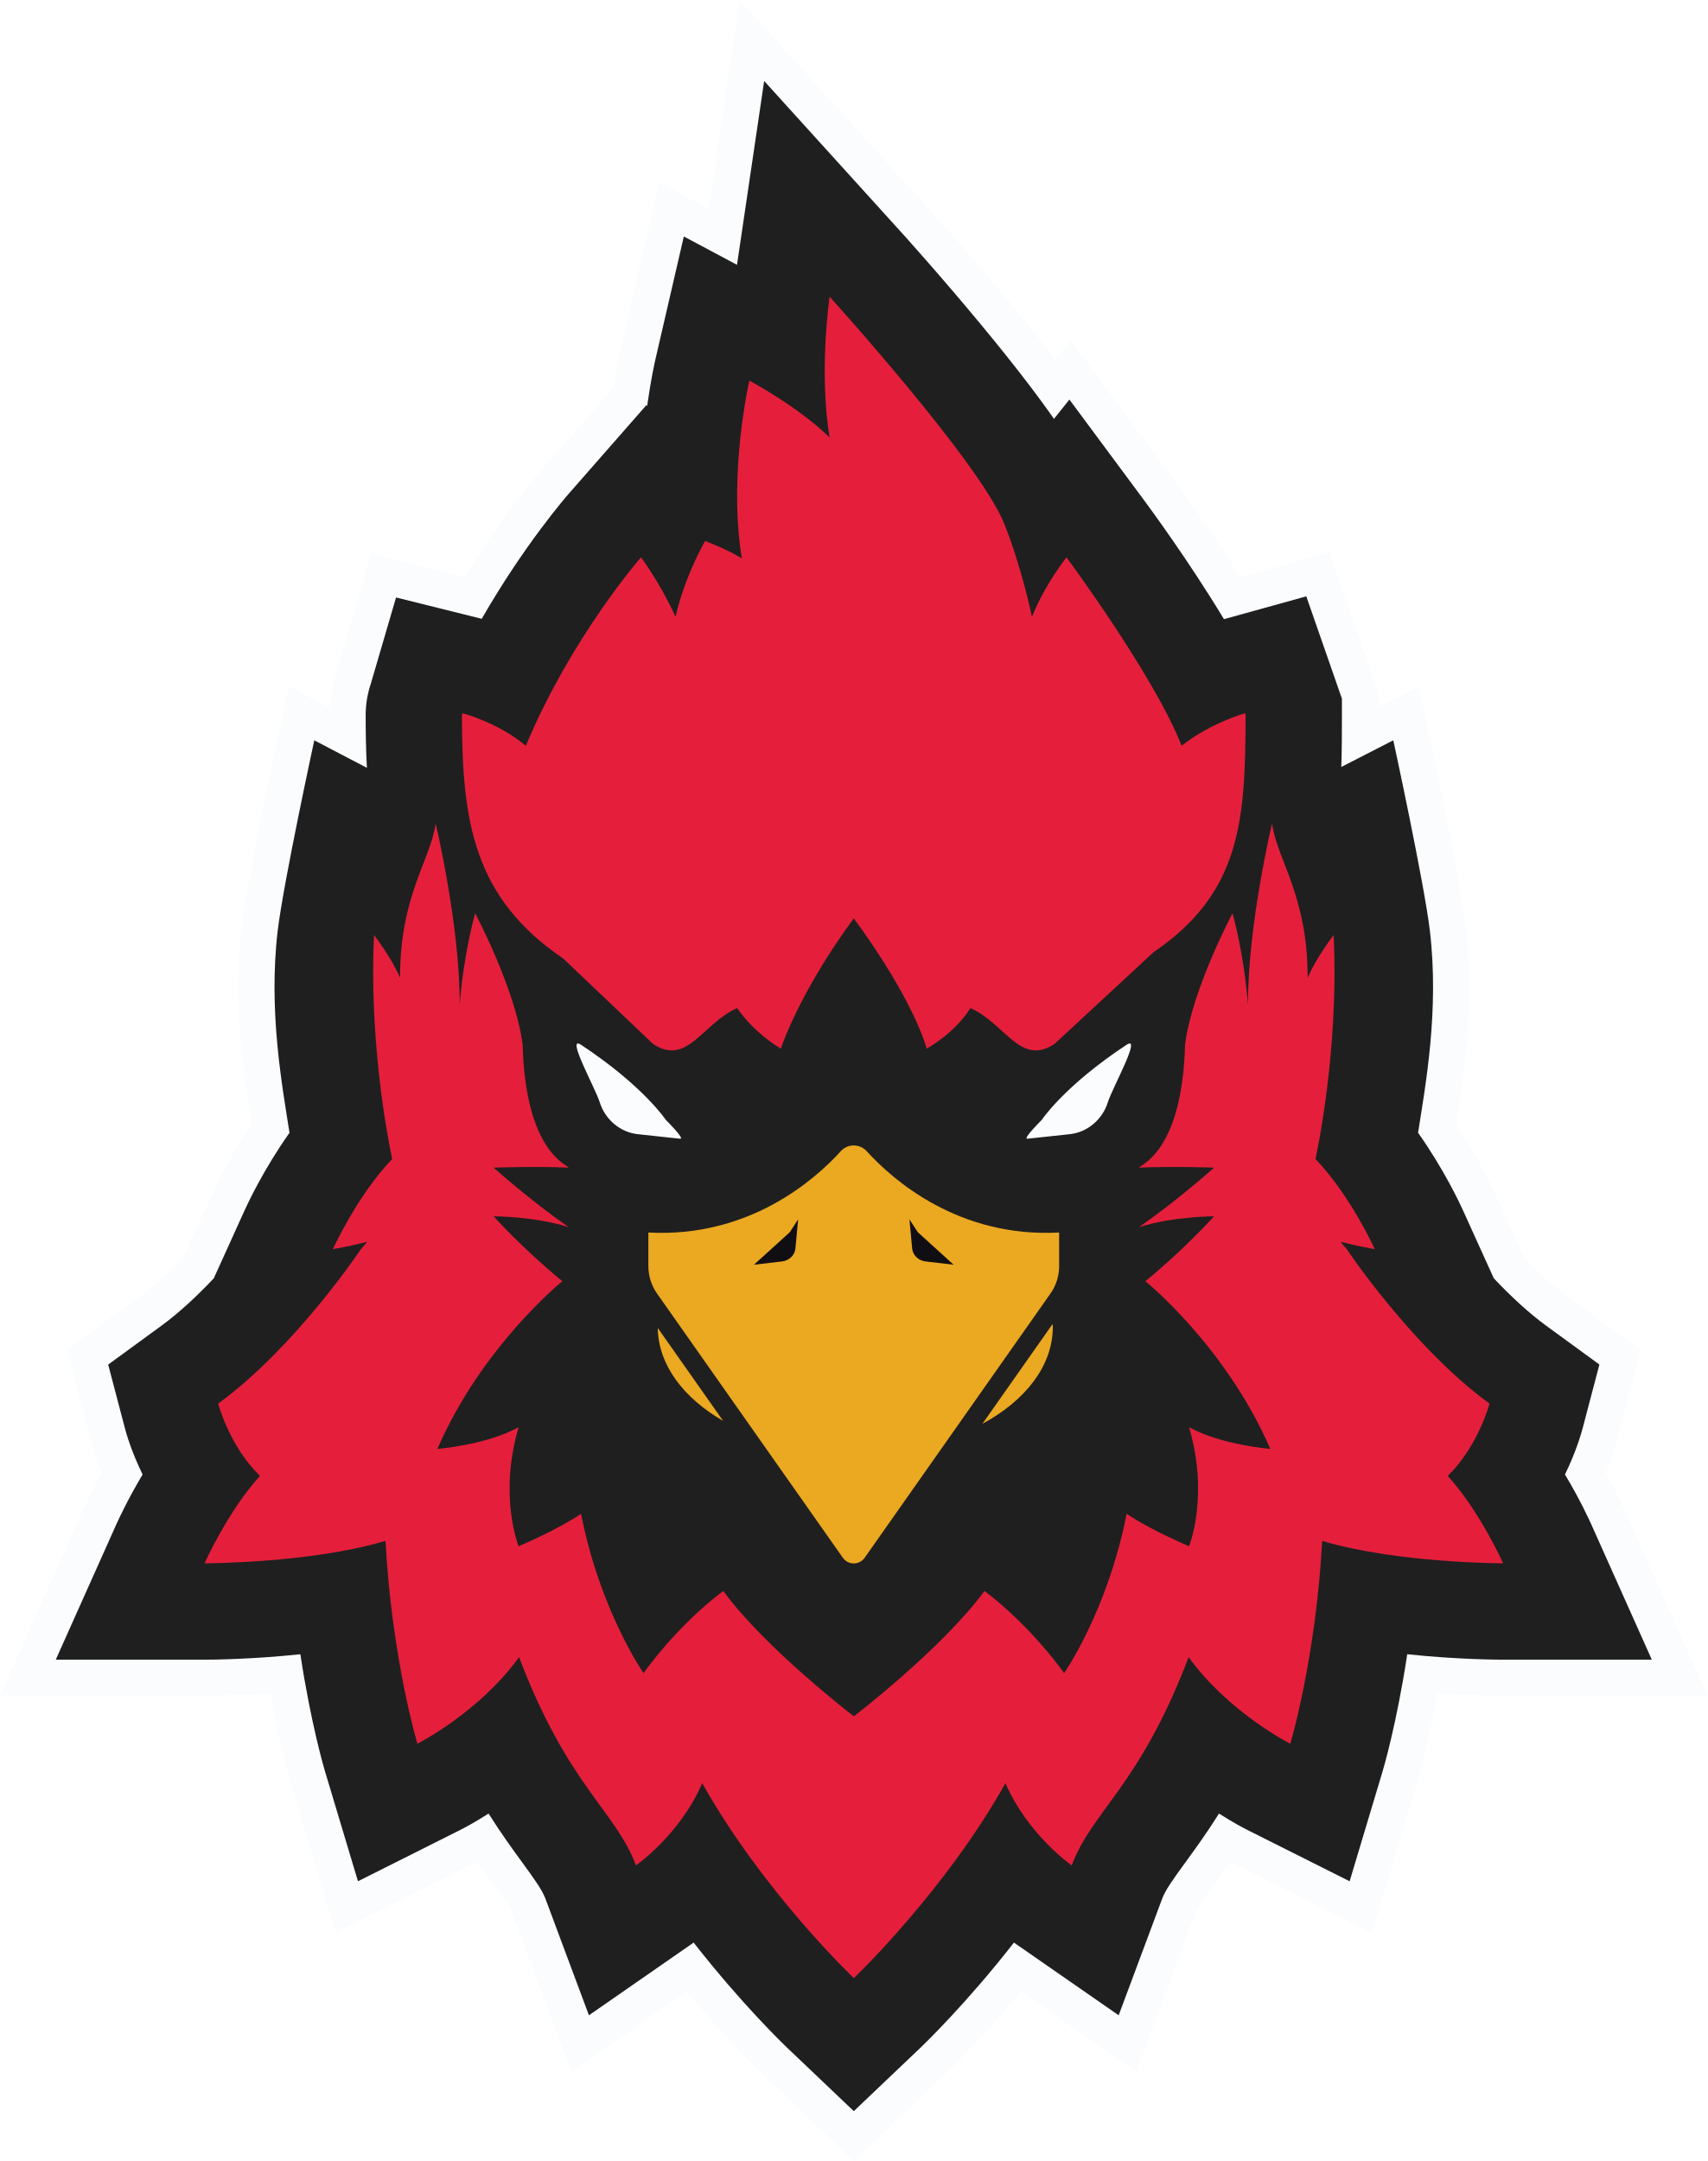
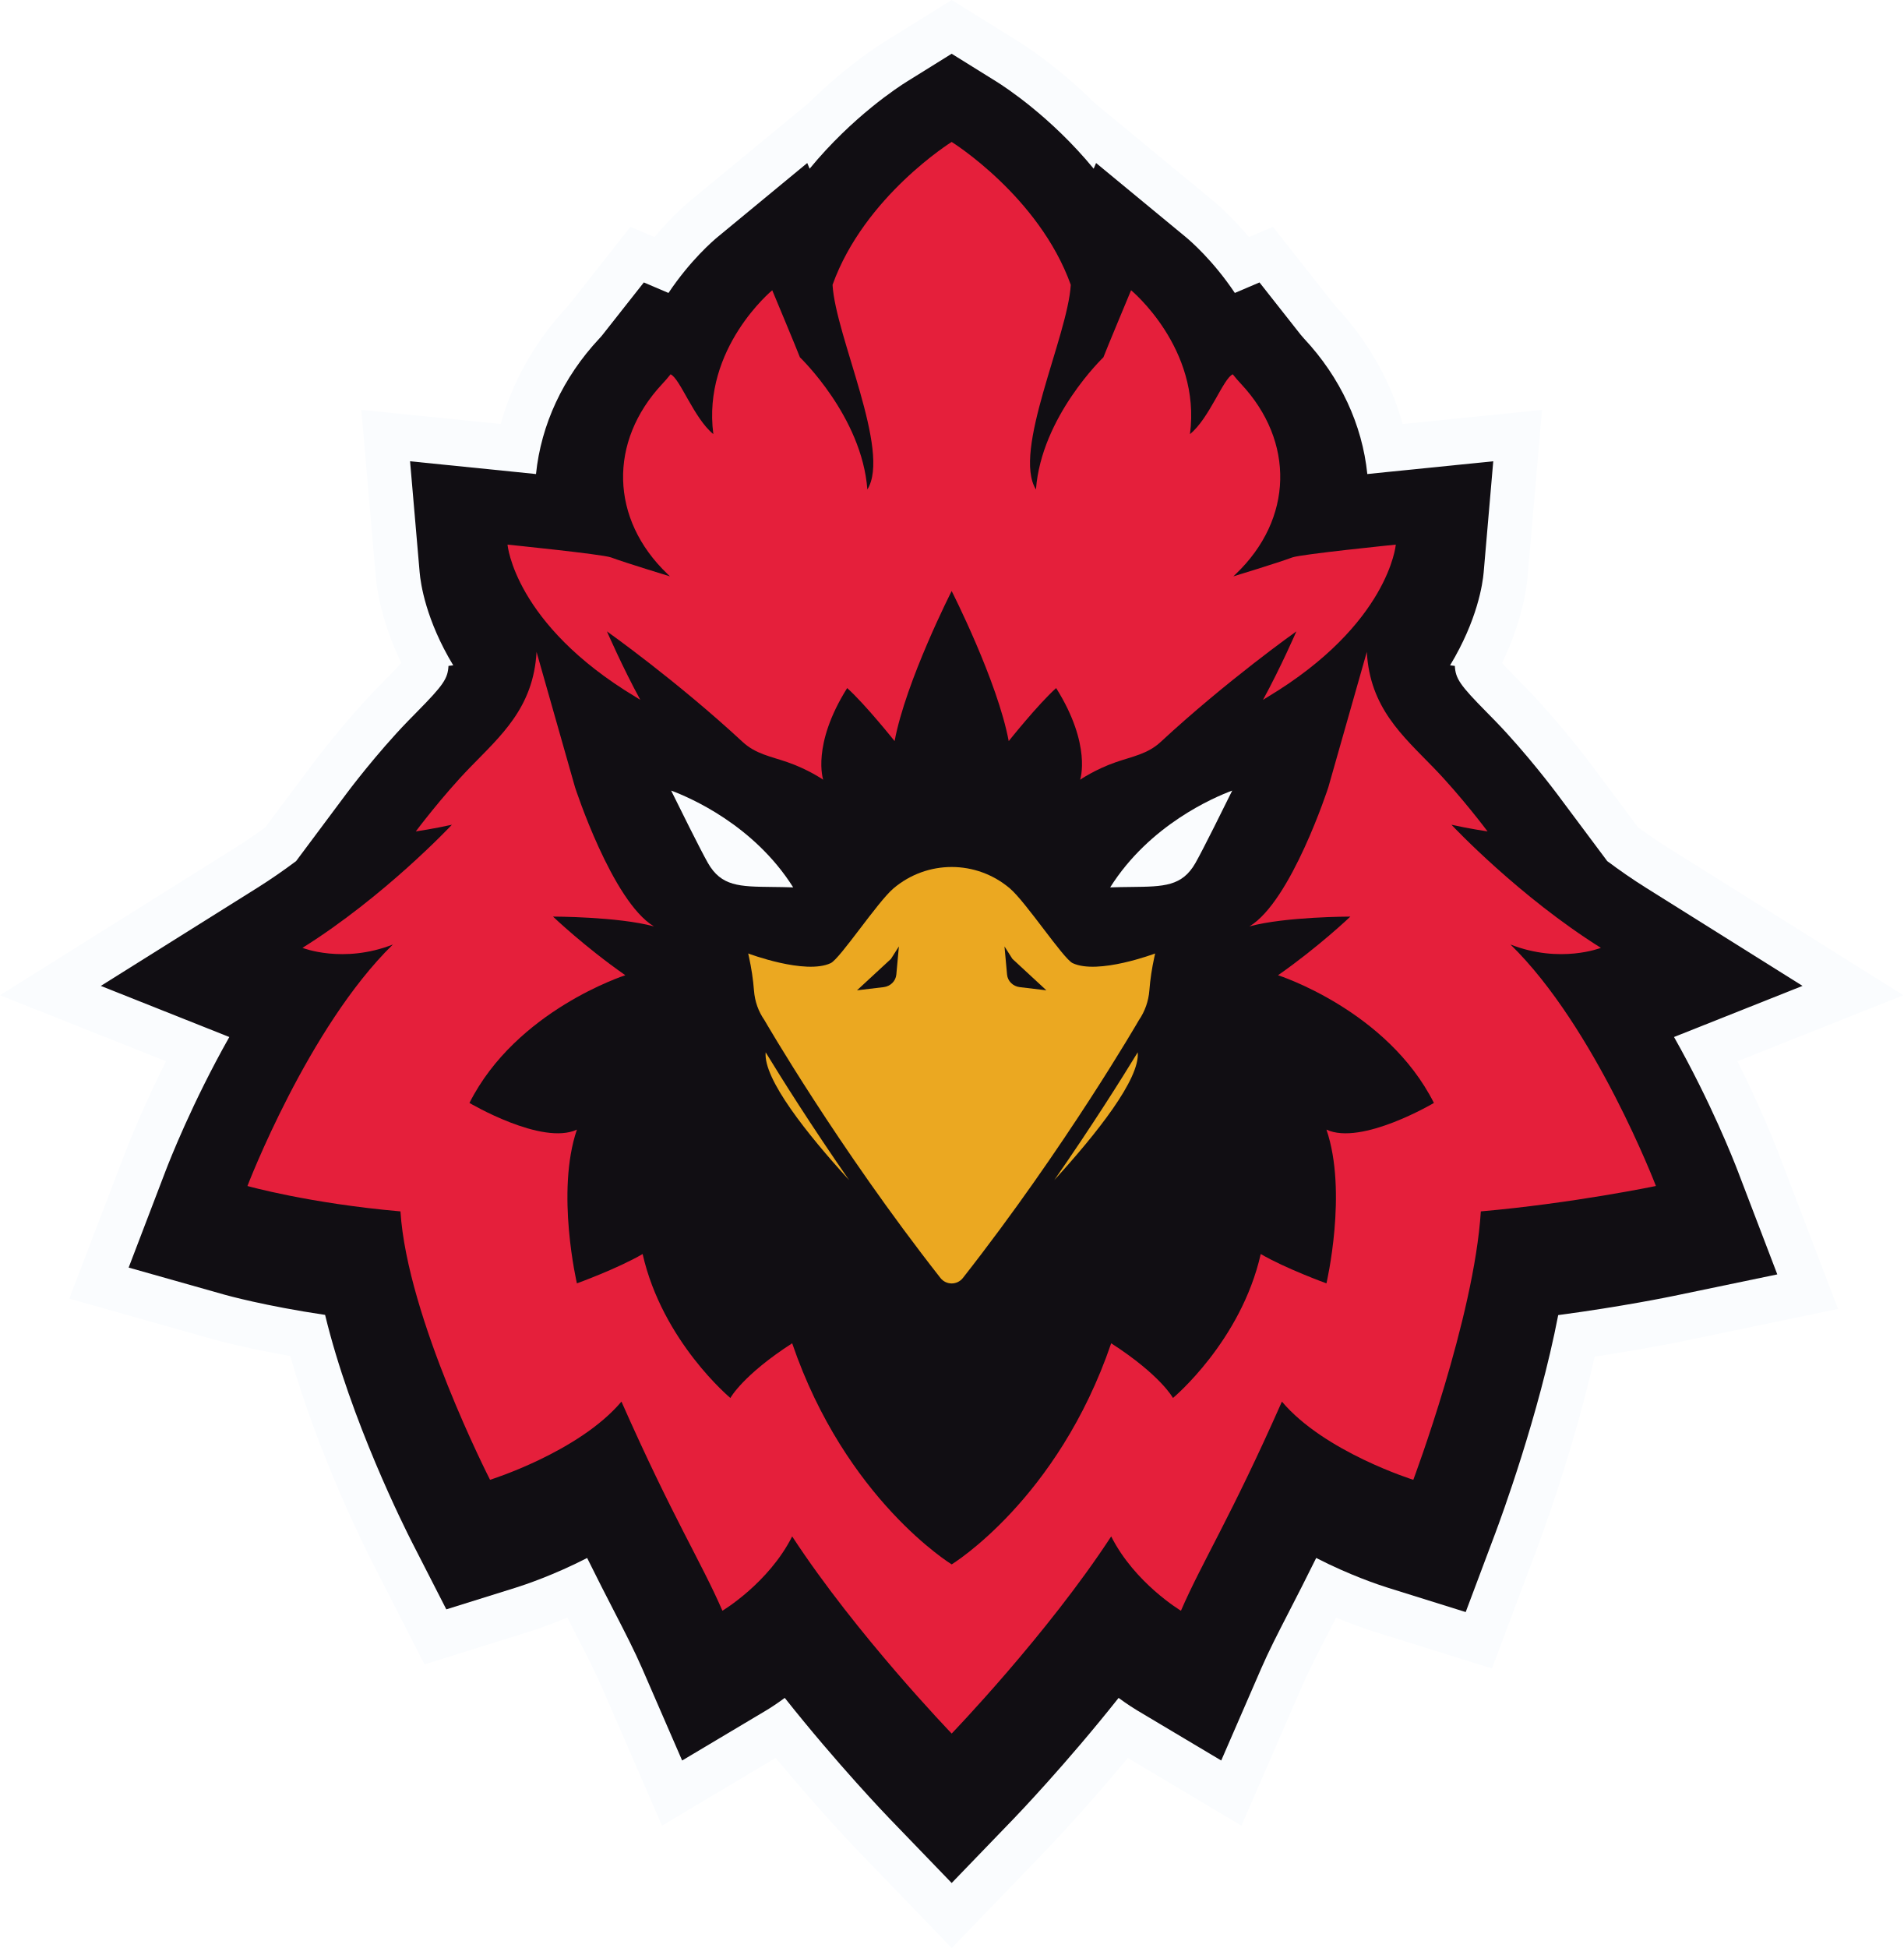
- <svg xmlns="http://www.w3.org/2000/svg" id="Layer_2" viewBox="0 0 735.7 931.04">
+ <svg xmlns="http://www.w3.org/2000/svg" id="Layer_2" data-name="Layer 2" viewBox="0 0 860 880">
  <defs>
    <style>
      .cls-1 {
        fill: #fafcfe;
      }

      .cls-2 {
        fill: #110e13;
      }

      .cls-3 {
        fill: #e51f3b;
      }

      .cls-4 {
-         fill: #1f1f1f;
-       }
- 
-       .cls-5 {
        fill: #eba821;
      }
    </style>
  </defs>
  <g id="Logos">
    <g>
+       <path class="cls-1" d="M387.96,836.41c-.83-.86-17.56-18.25-37.51-42.27l-51.34,30.6-27.1-62.39c-3.14-7.22-7.08-14.88-12.06-24.58-1.16-2.25-2.36-4.59-3.61-7.03-8.21,3.4-14.63,5.54-17.82,6.54l-46.72,14.6-23.04-45.02c-4.34-8.49-24.93-49.8-37.61-94.29-20.53-3.58-33.27-7.1-34.89-7.56l-64.95-18.35,25.03-65.44c1.5-3.92,8.03-20.58,18.67-41.8L0,449.59l105.99-66.42c4.5-2.82,9.18-6,13.91-9.46l20.89-27.98c1.46-1.95,14.64-19.47,29.58-34.88,1.39-1.44,2.8-2.86,4.2-4.28,2.94-2.98,5.19-5.34,6.76-7.07-8.85-18.36-11.03-32.94-11.56-39.07l-6.5-75.26,62.96,6.36c5.44-19.5,15.72-37.62,30.31-53.2.25-.27.36-.41.37-.41l27.96-35.46,10.83,4.62c7.49-8.93,13.93-14.53,16.25-16.44l53.45-44.11c16.22-16.06,30.71-25.45,34.11-27.56L430,0l30.51,18.97c3.39,2.11,17.88,11.5,34.1,27.56l53.45,44.11c2.32,1.92,8.76,7.51,16.25,16.44l10.83-4.62,27.96,35.47s.12.14.37.41c14.58,15.58,24.86,33.7,30.3,53.2l62.96-6.36-6.5,75.26c-.53,6.13-2.7,20.71-11.56,39.07,1.57,1.73,3.82,4.09,6.77,7.07,1.39,1.41,2.8,2.84,4.19,4.27,14.94,15.42,28.12,32.93,29.58,34.88l20.9,27.99c4.74,3.46,9.41,6.64,13.91,9.46l105.99,66.42-74.98,29.82c10.64,21.22,17.17,37.88,18.67,41.81l26.79,70.06-70.65,14.69c-2,.42-17.47,3.58-39.31,6.86-9.35,41.28-23.33,79.43-26.31,87.36l-20.1,53.53-52.6-16.44c-3.2-1-9.62-3.13-17.82-6.54-1.24,2.42-2.42,4.72-3.56,6.94l-.06.12c-4.98,9.69-8.92,17.34-12.05,24.55l-27.1,62.39-51.34-30.6c-19.4,23.37-35.45,40.13-37.51,42.27l-42.05,43.6-42.05-43.59Z" />
+       <path class="cls-2" d="M756.38,468.46l58.06-23.09-70.66-44.28c-6.1-3.82-12.01-7.93-17.57-12.08l-22.71-30.41c-.55-.73-13.55-18.1-27.86-32.87-1.35-1.39-2.71-2.77-4.07-4.15-11.92-12.09-13.91-15-14.23-20.76l-2.15-.26c12.39-20.5,14.74-36.92,15.18-42.01l4.33-50.17-47.85,4.84c-3.21.33-6.22.63-9.05.93-2.29-22.32-12.2-43.68-28.58-61.18-.58-.62-1.09-1.21-1.5-1.73l-18.64-23.65-11.14,4.75c-9.86-14.74-20.18-23.6-22.22-25.29l-40.48-33.41-1.08,2.57c-19.42-23.6-40.41-37.14-43.83-39.28l-20.34-12.65-20.34,12.65c-3.43,2.13-24.42,15.68-43.83,39.28l-1.08-2.57-40.48,33.41c-2.05,1.69-12.36,10.55-22.22,25.29l-11.14-4.75-18.64,23.65c-.41.53-.91,1.1-1.5,1.72-16.38,17.51-26.29,38.87-28.58,61.19-2.83-.3-5.84-.6-9.05-.93l-47.85-4.84,4.33,50.17c.44,5.09,2.79,21.51,15.18,42.01l-2.15.26c-.32,5.76-2.31,8.67-14.23,20.76-1.36,1.38-2.72,2.76-4.07,4.15-14.31,14.76-27.32,32.13-27.86,32.87l-22.7,30.41c-5.56,4.15-11.46,8.26-17.57,12.09l-70.66,44.28,58.06,23.09c-16.69,29.54-26.99,55.79-28.8,60.52l-16.68,43.63,43.3,12.24c.95.27,18.22,5.09,45.46,9.14,11.53,47.64,36.02,96.37,39.41,103l15.36,30.02,31.15-9.73c4.26-1.33,17.31-5.69,32.48-13.48,4.56,9.25,8.57,17.04,12.19,24.07,5.17,10.05,9.25,17.99,12.66,25.83l18.07,41.59,37.91-22.59c1.43-.85,4.47-2.75,8.46-5.69,23.8,30.02,46.08,53.2,47.39,54.56l28.03,29.06,28.03-29.06c1.31-1.36,23.59-24.54,47.39-54.56,3.99,2.94,7.04,4.84,8.46,5.69l37.91,22.59,18.07-41.59c3.41-7.85,7.49-15.79,12.66-25.84,3.62-7.03,7.62-14.82,12.18-24.07,15.17,7.79,28.23,12.15,32.48,13.48l35.07,10.96,13.4-35.69c2.4-6.4,19.61-53,28.4-98.46,28.87-3.84,50.68-8.35,51.89-8.6l47.1-9.79-17.86-46.71c-1.81-4.73-12.11-30.98-28.8-60.52Z" />
      <g>
-         <path class="cls-1" d="M328.5,893.59c-1.76-1.68-15.57-14.98-32.68-35.6l-49.66,34.47-25.68-68.84c-.76-2.04-4.26-6.84-7.96-11.92-2.16-2.96-4.45-6.1-6.88-9.57-.09.05-61,30.61-61,30.61l-19.53-65.11c-.54-1.81-4.67-15.87-8.7-38.16-14.77,1.06-25.76,1.13-28.32,1.13H0s35.98-80.41,35.98-80.41c.63-1.41,3.45-7.59,7.99-15.8-2.97-7.15-4.58-12.7-5.23-15.15l-9.9-37.67,31.46-22.96c5.73-4.18,12.02-9.8,18.71-16.72l12.36-27.27c1.22-2.68,7.25-15.61,16.99-30.28-3.31-20.78-8.17-51.88-4.18-85.31,2.53-21.2,15.45-80.87,16-83.4l4.33-19.95,17.56,9.17c.28-5.04,1.23-10.03,2.81-14.88l15.01-51.31,40.19,10.01c16.57-26.97,31.39-44.13,33.2-46.2l30.96-35.3c1.33-8.46,2.61-14.25,3.03-16.05l16.77-72.56,21.33,11.38L318.66,0l81.12,89.5c.7.77,17.25,19.05,35.39,40.99,7.35,8.89,13.81,16.97,19.49,24.38l6.6-8.24,44.11,59.48c2.78,3.74,15.72,21.38,29.09,42.5l38.28-10.6,21.02,60.35v6.44l17.48-8.96,4.29,19.8c.55,2.53,13.47,62.2,16,83.4,3.99,33.43-.87,64.53-4.18,85.31,9.74,14.67,15.77,27.59,16.99,30.28l12.36,27.27c6.69,6.92,12.98,12.54,18.71,16.72l31.46,22.96-9.9,37.67c-.64,2.45-2.25,7.99-5.22,15.16,4.54,8.21,7.36,14.39,7.99,15.8l35.98,80.41h-88.09c-2.56,0-13.55-.07-28.32-1.13-4.04,22.29-8.16,36.35-8.7,38.16l-19.53,65.11s-60.91-30.57-61-30.61c-2.48,3.55-4.8,6.73-6.87,9.57-3.7,5.08-7.2,9.87-7.96,11.92l-25.68,68.84-49.66-34.47c-17.15,20.68-30.93,33.94-32.68,35.6l-39.35,37.44-39.35-37.45Z" />
-         <path class="cls-4" d="M685.51,656.56c-.73-1.63-4.75-10.45-11.24-21.3,4.73-9.68,6.97-17.48,7.63-19.97l7.2-27.39-22.88-16.7c-7.74-5.65-15.5-12.93-22.62-20.46l-13.46-29.69c-1-2.21-7.97-17.23-19.16-33.01,3.09-19.96,9.2-52.51,5.07-87.15-2.47-20.71-15.75-81.94-15.75-81.94l-22.4,11.49c.27-7.68.27-15.19.27-22.4v-7.02l-15.35-44.09-35.47,9.83c-15.07-24.95-31.78-47.67-34.51-51.35l-32.08-43.26-6.66,8.31c-7.06-10.12-16.93-23.07-30.95-40.03-17.9-21.64-34.24-39.7-34.92-40.45l-58.99-65.09-11.7,79.21-22.91-12.22-12.2,52.77c-.43,1.86-2.09,9.34-3.6,20.28l-.31-.41-33.53,38.25c-1.02,1.17-19.1,21.95-37.44,53.83l-36.91-9.19-10.89,37.22c-1.46,4.39-2.2,8.92-2.2,13.48,0,7.45.11,15.04.53,22.7l-22.67-11.85s-13.28,61.23-15.75,81.94c-4.13,34.64,1.98,67.2,5.07,87.15-11.19,15.78-18.15,30.8-19.16,33.01l-13.46,29.69c-7.12,7.53-14.88,14.81-22.62,20.46l-22.88,16.7,7.2,27.39c.65,2.49,2.9,10.29,7.63,19.97-6.48,10.86-10.51,19.68-11.24,21.3l-26.17,58.48h64.07c3.06,0,20.22-.11,41.31-2.34,4.53,29.91,10.27,49.3,10.62,50.46l14.2,47.35,44.18-22.17c1.23-.62,5.76-2.96,12.1-7,5.32,8.48,10.27,15.27,14.59,21.19,5.56,7.62,8.52,11.78,9.96,15.65l18.68,50.07,43.9-30.47c.32-.22.72-.51,1.21-.86,20.75,26.59,39.22,44.29,40.39,45.4l28.62,27.23,28.62-27.23c1.17-1.11,19.64-18.8,40.39-45.4.48.35.89.64,1.21.86l43.9,30.47,18.68-50.07c1.44-3.87,4.41-8.02,9.96-15.65,4.31-5.92,9.26-12.71,14.59-21.19,6.34,4.04,10.87,6.38,12.1,7l44.18,22.17,14.2-47.35c.35-1.16,6.09-20.56,10.62-50.46,21.09,2.23,38.25,2.34,41.31,2.34h64.07s-26.17-58.48-26.17-58.48Z" />
-         <path class="cls-3" d="M242.62,412.93l38.63,36.73c14.76,10.07,21.46-8.81,36.35-15.35,7.68,11.18,18.84,17.48,18.84,17.48,0,0,7.44-23.49,31.41-56.14,26.52,36.15,31.41,56.14,31.41,56.14,0,0,12.23-6.69,18.84-17.48,14.9,6.54,21.59,25.42,36.35,15.35l42.54-39.4c37.59-25.64,39.66-56.44,39.66-102.24l-.25-.71s-14.77,4.09-27.29,13.98c-12-30.44-49.62-81.17-49.62-81.17,0,0-9.08,11.34-14.89,25.63,0,0-4.15-20.58-11.89-40.04-10.5-26.42-75.26-97.87-75.26-97.87,0,0-4.75,32.15,0,60.63-13.59-13.29-34.59-24.49-34.59-24.49,0,0-9.24,40-3.25,76.58-7.01-4.28-15.82-7.46-15.82-7.46,0,0-8.7,14.85-12.73,32.65-6.87-15.07-14.89-25.63-14.89-25.63,0,0-29.74,33.92-49.62,81.17-12.42-10.28-27.29-13.98-27.29-13.98-.08.26-.23.51-.23.78,0,46.13,5.07,78.59,43.56,104.84Z" />
-         <path class="cls-3" d="M367.85,739.48s38.07-29.15,56.3-54.03c20.3,15.25,34.33,35.39,34.33,35.39,0,0,18.8-26.92,26.92-68.64,10.27,6.98,26.91,13.98,26.91,13.98,0,0,8.75-21.56,0-51.27,14.3,7.77,34.99,9.32,34.99,9.32-19.18-44.28-53.83-72.24-53.83-72.24,16.79-13.67,29.61-27.96,29.61-27.96,0,0-17.49-.01-32.3,4.66,17.15-11.97,32.3-25.63,32.3-25.63,0,0-17.78-.64-32.3,0,.24-1.22,18.54-6.32,19.81-53.03,3.02-23.74,20.44-56.56,20.44-56.56,0,0,4.93,17,6.68,39.51-.19-33.96,10.34-78.16,10.34-78.16,2.32,16.04,15.34,30.83,15.35,66.45,3.5-8.4,11.2-18.41,11.2-18.41,2.42,51.01-7.83,96.49-7.83,96.49,15.03,15.59,25.57,38.84,25.57,38.84,0,0-7.43-1.27-14.78-3.18.83,1.04,1.69,2.07,2.61,3.06,0,0,28.18,42.29,61.59,66.67,0,0-4.8,18.24-18,31.15,13.79,15.12,23.87,37.64,23.87,37.64,0,0-45.69,0-77.96-9.67-2.76,50.79-13.74,87.39-13.74,87.39,0,0-26.39-13.24-43.81-37.28-21.11,55.57-41.54,66.08-50.36,89.72,0,0-18.91-13.13-28.56-35.43-26.26,46.82-65.32,84-65.32,84,0,0-39.07-37.17-65.32-84-9.65,22.3-28.56,35.43-28.56,35.43-8.82-23.64-29.25-34.15-50.36-89.72-17.42,24.04-43.81,37.28-43.81,37.28,0,0-10.98-36.6-13.74-87.39-32.27,9.67-77.96,9.67-77.96,9.67,0,0,10.08-22.52,23.87-37.64-13.21-12.91-18-31.15-18-31.15,33.4-24.38,61.59-66.67,61.59-66.67.92-.99,1.78-2.02,2.61-3.06-7.35,1.92-14.78,3.18-14.78,3.18,0,0,10.54-23.25,25.57-38.84,0,0-10.25-45.48-7.83-96.49,0,0,7.7,10.01,11.2,18.41,0-35.62,13.03-50.41,15.35-66.45,0,0,10.53,44.2,10.34,78.16,1.75-22.51,6.68-39.51,6.68-39.51,0,0,17.42,32.82,20.44,56.56,1.26,46.71,19.57,51.81,19.81,53.03-14.52-.64-32.3,0-32.3,0,0,0,15.15,13.66,32.3,25.63-14.81-4.67-32.3-4.66-32.3-4.66,0,0,12.82,14.29,29.61,27.96,0,0-34.65,27.96-53.83,72.24,0,0,20.69-1.55,34.99-9.32-8.75,29.71,0,51.27,0,51.27,0,0,16.64-7,26.91-13.98,8.12,41.72,26.92,68.64,26.92,68.64,0,0,14.02-20.14,34.33-35.39,18.23,24.88,56.3,54.03,56.3,54.03Z" />
+         <path class="cls-3" d="M430,706.7s-47.93-29.24-72.07-99.88c-22.4,14.45-27.92,24.71-27.92,24.71,0,0-30.69-25.51-39.65-65.03-11.33,6.61-29.69,13.25-29.69,13.25,0,0-9.65-41.3,0-69.45-15.78,7.36-48.56-12.05-48.56-12.05,21.16-41.95,70.43-57.69,70.43-57.69-18.53-12.95-32.67-26.49-32.67-26.49,0,0,29.24-.01,45.59,4.42-18.92-11.34-35.64-62.84-35.64-62.84l-17.39-61.15c-1.4,25.28-16.26,37.95-30.12,52.25-12.64,13.04-24.44,28.84-24.44,28.84,0,0,8.19-1.2,16.31-3.02-.92.99-30.66,32.52-67.51,55.62,0,0,18.35,7.3,40.84-1.51-38.27,37.33-65.71,109.09-65.71,109.09,0,0,27.75,7.84,69.14,11.47,3.04,48.12,40.48,121.25,40.48,121.25,0,0,40.15-12.55,59.37-35.32,23.29,52.65,35.89,72.08,45.62,94.47,0,0,20.87-12.44,31.52-33.57,28.97,44.36,72.07,89.05,72.07,89.05,0,0,43.1-44.69,72.07-89.05,10.65,21.13,31.52,33.57,31.52,33.57,9.73-22.4,22.33-41.83,45.62-94.47,19.22,22.78,59.37,35.32,59.37,35.32,0,0,27.47-73.13,30.51-121.25,41.39-3.63,79.11-11.47,79.11-11.47,0,0-27.44-71.75-65.71-109.09,22.49,8.8,40.84,1.51,40.84,1.51-36.85-23.1-66.6-54.63-67.51-55.62,8.11,1.82,16.31,3.02,16.31,3.02,0,0-11.8-15.8-24.44-28.84-13.86-14.3-28.73-26.97-30.12-52.25l-17.39,61.15s-16.72,51.5-35.64,62.84c16.34-4.43,45.59-4.42,45.59-4.42,0,0-14.14,13.54-32.67,26.49,0,0,49.27,15.75,70.43,57.69,0,0-32.78,19.42-48.56,12.05,9.65,28.15,0,69.45,0,69.45,0,0-18.36-6.64-29.69-13.25-8.96,39.52-39.65,65.03-39.65,65.03,0,0-5.52-10.27-27.92-24.71-24.13,70.65-72.07,99.88-72.07,99.88Z" />
+         <path class="cls-4" d="M521.93,430.73s-25.82,9.76-37.28,4.36c-4.21-1.98-21.15-27.67-28.38-33.78-15.21-12.87-37.33-12.87-52.55,0-7.22,6.11-24.17,31.8-28.38,33.78-11.45,5.4-37.28-4.36-37.28-4.36l.37,1.68c1.08,4.95,1.85,9.96,2.24,15.01s1.98,9.44,4.73,13.43c0,0,32.97,57.13,79.51,116.45,2.6,3.32,7.57,3.32,10.17,0,46.54-59.32,79.51-116.45,79.51-116.45,2.74-3.99,4.36-8.63,4.73-13.43.38-5.05,1.16-10.07,2.24-15.01l.37-1.68Z" />
+         <path class="cls-2" d="M472.78,447.36l-15.34-14.19-3.58-5.63,1.16,12.71c.27,2.95,2.65,5.31,5.72,5.68l12.04,1.44Z" />
+         <path class="cls-2" d="M387.23,447.36l15.34-14.19,3.58-5.63-1.16,12.71c-.27,2.95-2.65,5.31-5.72,5.68l-12.04,1.44Z" />
+         <path class="cls-4" d="M345.95,475.38c-1.11,12.01,18.66,36.84,37.69,57.71-17.11-24.62-30.32-45.64-37.69-57.71Z" />
+         <path class="cls-4" d="M514.06,475.38c1.11,12.01-18.66,36.84-37.69,57.71,17.11-24.62,30.32-45.64,37.69-57.71Z" />
      </g>
-       <path class="cls-5" d="M362.25,495.99c-11.32,12.44-39.58,37.33-82.9,35.03v14.48c0,4.22,1.3,8.34,3.73,11.8l80.06,113.84c2.29,3.25,7.11,3.25,9.4,0l80.06-113.84c2.43-3.45,3.73-7.57,3.73-11.8v-14.48c-43.32,2.3-71.58-22.59-82.9-35.03-3.01-3.31-8.19-3.31-11.2,0Z" />
-       <path class="cls-2" d="M410.85,544.88l-15.42-14-3.6-5.55,1.17,12.54c.27,2.91,2.67,5.24,5.75,5.6l12.11,1.42Z" />
-       <path class="cls-2" d="M324.86,544.88l15.42-14,3.6-5.55-1.17,12.54c-.27,2.91-2.67,5.24-5.75,5.6l-12.11,1.42Z" />
-       <path class="cls-1" d="M250.36,450.15c26.86,17.73,36.54,32.38,36.54,32.38,0,0,8.37,8.26,6.16,8.08l-17.78-1.91c-8.09-.67-14.62-6.5-16.88-13.79-1.93-6.22-14.86-29.27-8.03-24.76Z" />
-       <path class="cls-1" d="M485.35,450.15c-26.86,17.73-36.54,32.38-36.54,32.38,0,0-8.37,8.26-6.16,8.08l17.78-1.91c8.09-.67,14.62-6.5,16.88-13.79,1.93-6.22,14.86-29.27,8.03-24.76Z" />
-       <g>
-         <path class="cls-5" d="M283.4,572.14c.22,15.9,11.06,30.14,28.16,40.04l-28.16-40.04Z" />
-         <path class="cls-5" d="M423.27,613.43c18.54-10.02,30.34-25,30.34-41.77,0-.42-.08-.82-.1-1.23l-30.24,43Z" />
-       </g>
+       <path class="cls-3" d="M430,266.98s-20.7,40.65-25.79,67.81c0,0-13.18-16.54-21.43-23.96-16.19,25.8-10.83,41.41-10.83,41.41,0,0-6.77-4.69-16.16-7.93-7.49-2.59-14.38-3.7-20.23-9.13-29.78-27.61-61.33-49.96-61.33-49.96,0,0,7.1,16.32,15.08,30.93-.72-.45-1.45-.91-2.18-1.35-54.72-32.89-57.82-68.77-57.82-68.77,0,0,42.9,4.34,46.76,5.78,6.49,2.43,26.64,8.56,26.64,8.56l-1.07-1.02c-26.08-24.91-26.7-59.94-2.42-85.9,1.31-1.4,2.57-2.84,3.76-4.36,4.26,1.82,10.55,19.88,19.33,27.02-5.09-38.83,26.61-64.99,26.61-64.99,0,0,11.59,27.72,12.51,30.3,0,0,28.03,26.75,30.47,59.71,10.82-17.3-14.4-69.23-15.73-92.47,14.39-40.02,53.82-64.54,53.82-64.54,0,0,39.43,24.52,53.82,64.54-1.34,23.25-26.55,75.17-15.73,92.47,2.44-32.96,30.47-59.71,30.47-59.71.93-2.58,12.51-30.3,12.51-30.3,0,0,31.7,26.16,26.61,64.99,8.78-7.13,15.06-25.2,19.33-27.02,1.2,1.52,2.46,2.97,3.76,4.36,24.29,25.96,23.67,60.99-2.42,85.9l-1.07,1.02s20.15-6.13,26.64-8.56c3.85-1.44,46.76-5.78,46.76-5.78,0,0-3.1,35.88-57.82,68.77-.74.44-1.46.9-2.18,1.35,7.99-14.61,15.08-30.93,15.08-30.93,0,0-31.55,22.35-61.33,49.96-5.85,5.43-12.74,6.54-20.23,9.13-9.39,3.25-16.16,7.93-16.16,7.93,0,0,5.36-15.61-10.83-41.41-8.26,7.42-21.43,23.96-21.43,23.96-5.08-27.16-25.79-67.81-25.79-67.81Z" />
+       <path class="cls-1" d="M501.61,400.87c17.83-28.29,46.88-40.66,55.15-43.73-3.31,6.72-13.23,26.76-16.62,32.71-6.04,10.57-14.21,10.67-29.05,10.83-2.86.03-6.05.07-9.49.19Z" />
+       <path class="cls-1" d="M358.39,400.87c-17.83-28.29-46.88-40.66-55.15-43.73,3.31,6.72,13.23,26.76,16.62,32.71,6.04,10.57,14.21,10.67,29.05,10.83,2.86.03,6.05.07,9.49.19Z" />
    </g>
  </g>
</svg>
